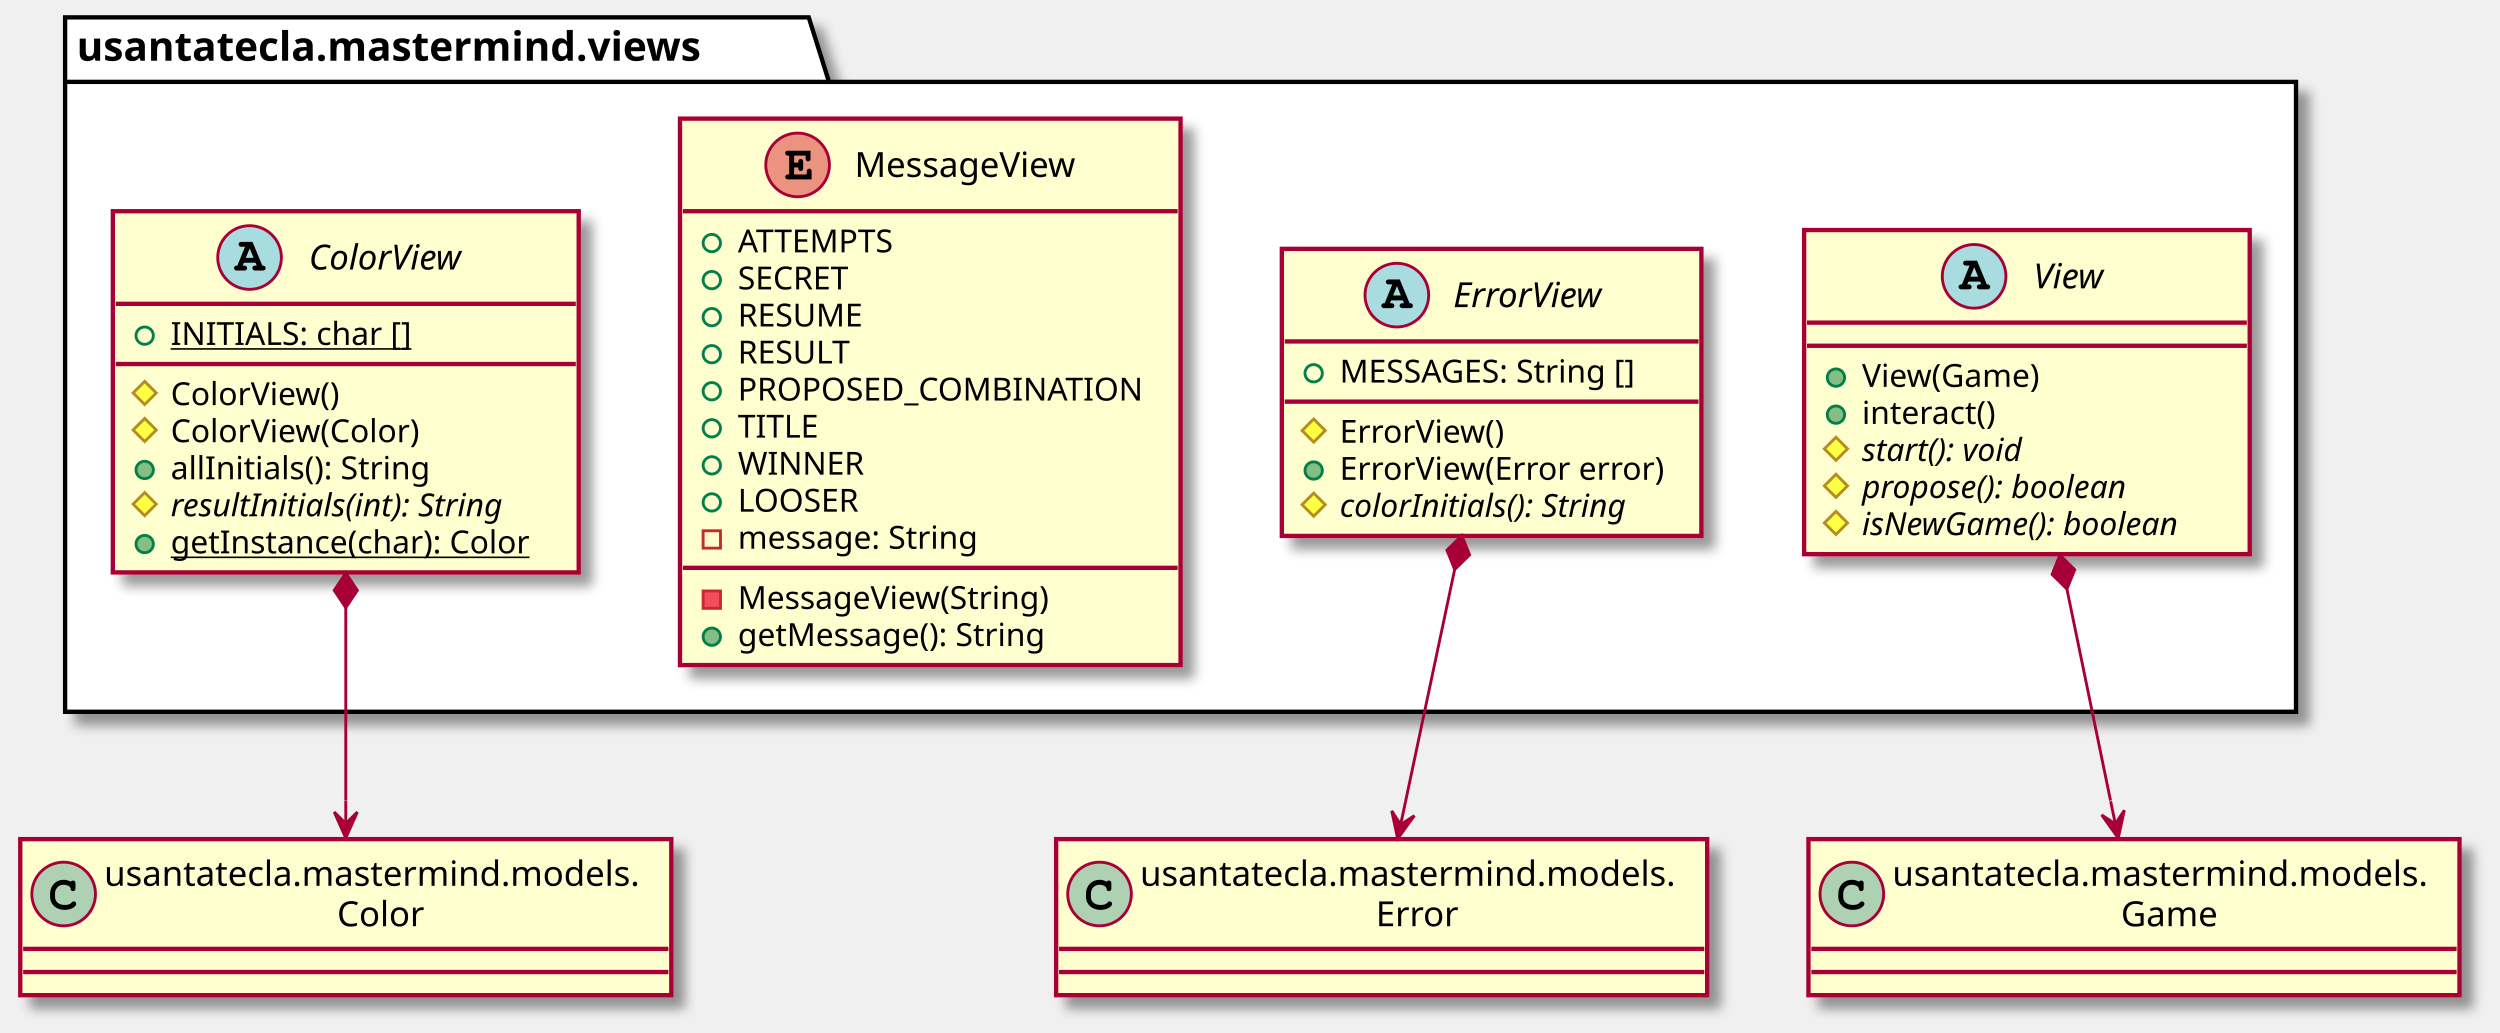
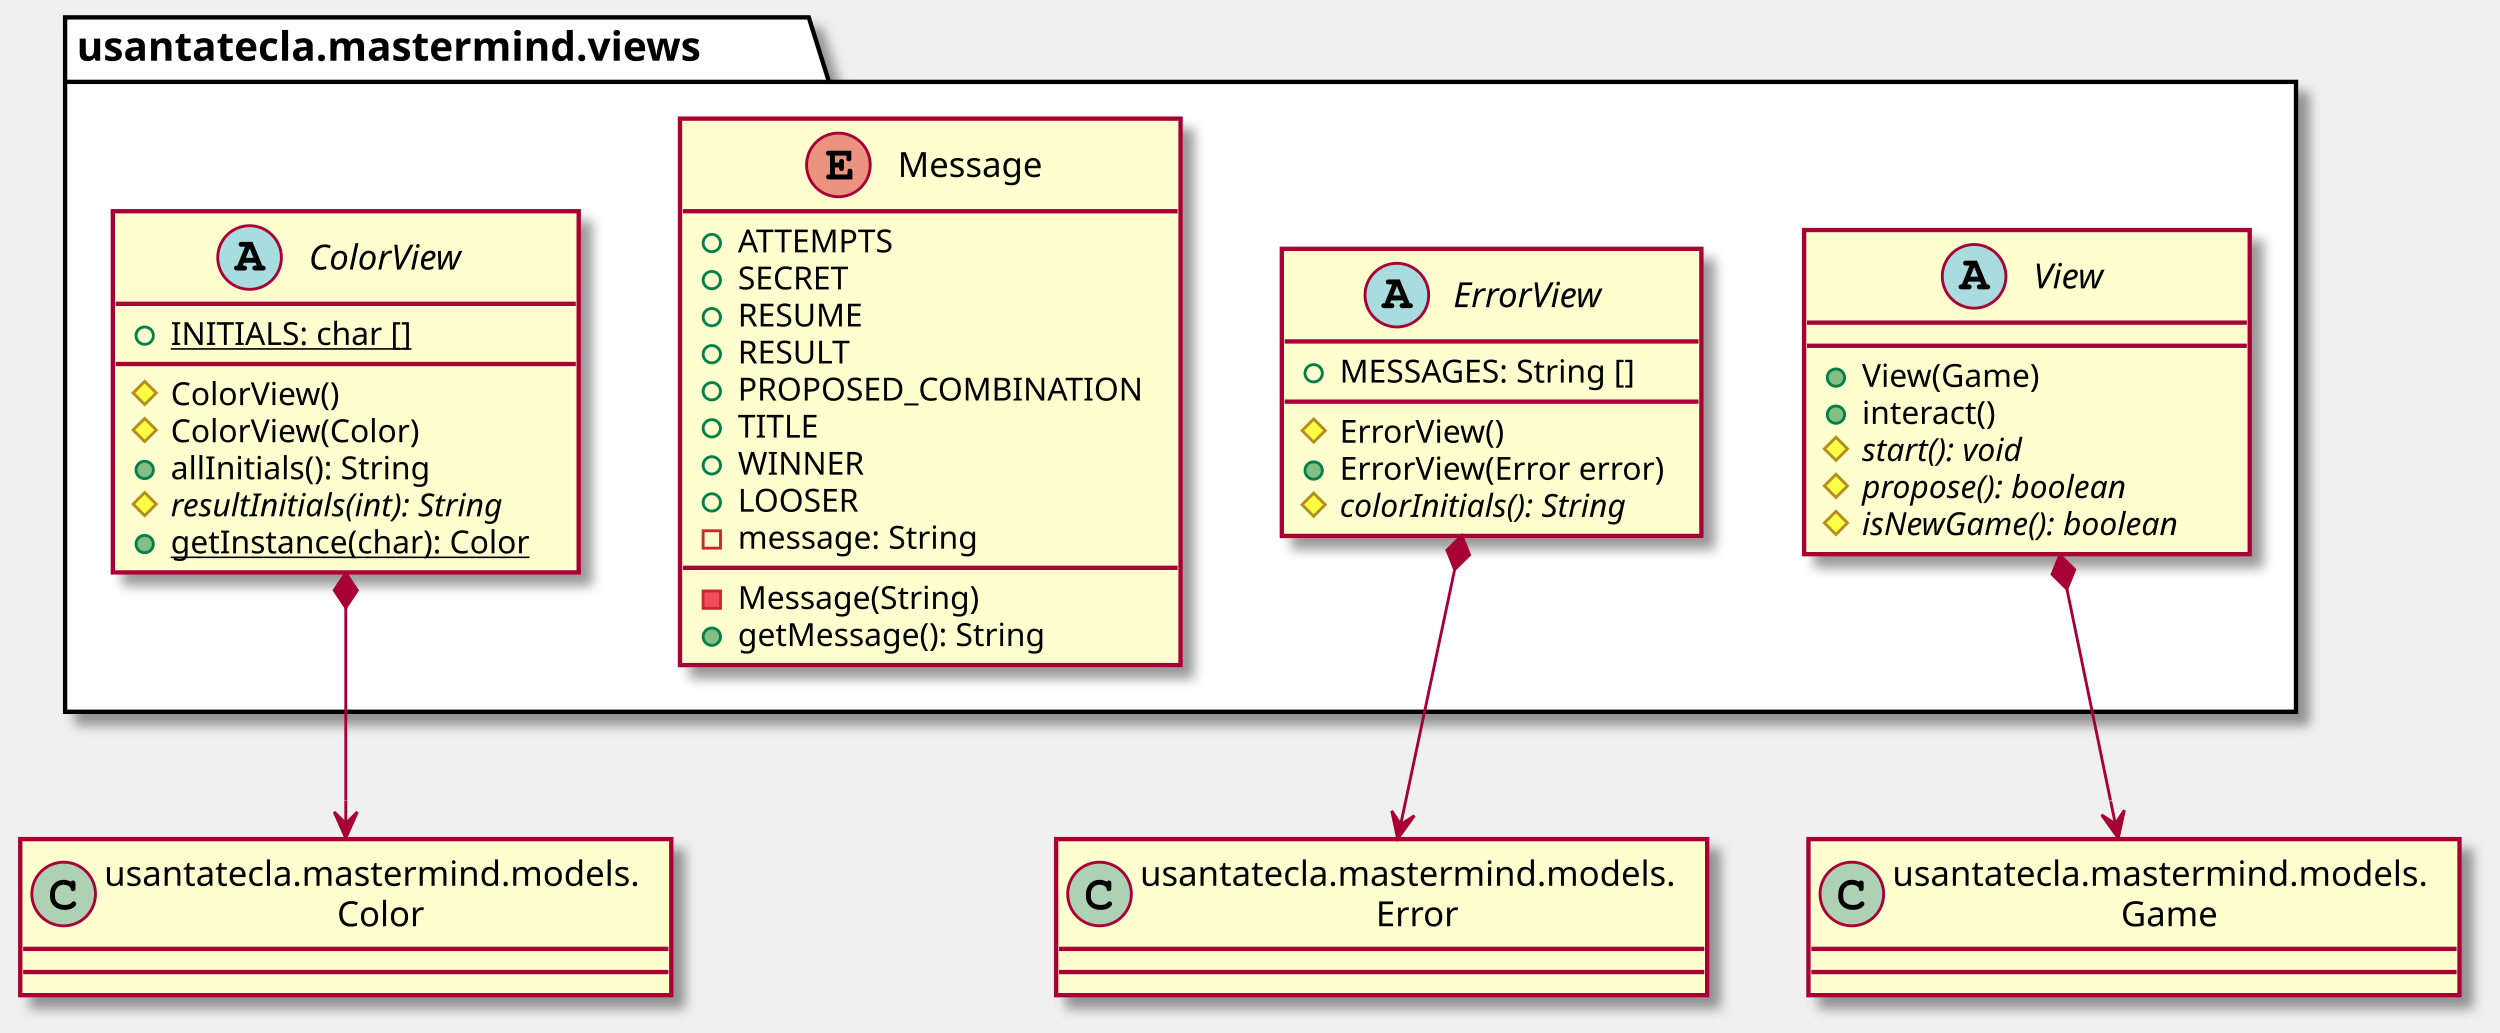
<svg xmlns="http://www.w3.org/2000/svg" contentScriptType="application/ecmascript" contentStyleType="text/css" height="357px" preserveAspectRatio="none" style="width:864px;height:357px;" version="1.1" viewBox="0 0 864 357" width="864px" zoomAndPan="magnify">
  <defs>
-     <filter height="300%" id="f1frjx3dmxdryn" width="300%" x="-1" y="-1">
+     <filter height="300%" id="f118z6qfxsrtrb" width="300%" x="-1" y="-1">
      <feGaussianBlur result="blurOut" stdDeviation="2.0" />
      <feColorMatrix in="blurOut" result="blurOut2" type="matrix" values="0 0 0 0 0 0 0 0 0 0 0 0 0 0 0 0 0 0 .4 0" />
      <feOffset dx="4.0" dy="4.0" in="blurOut2" result="blurOut3" />
      <feBlend in="SourceGraphic" in2="blurOut3" mode="normal" />
    </filter>
  </defs>
  <g>
-     <polygon fill="#FFFFFF" filter="url(#f1frjx3dmxdryn)" points="22.5,6,279.5,6,286.5,28.297,793.5,28.297,793.5,246,22.5,246,22.5,6" style="stroke: #000000; stroke-width: 1.5;" />
+     <polygon fill="#FFFFFF" filter="url(#f118z6qfxsrtrb)" points="22.5,6,279.5,6,286.5,28.297,793.5,28.297,793.5,246,22.5,246,22.5,6" style="stroke: #000000; stroke-width: 1.5;" />
    <line style="stroke: #000000; stroke-width: 1.5;" x1="22.5" x2="286.5" y1="28.297" y2="28.297" />
    <text fill="#000000" font-family="sans-serif" font-size="14" font-weight="bold" lengthAdjust="spacingAndGlyphs" textLength="251" x="26.5" y="20.995">usantatecla.mastermind.views</text>
-     <rect codeLine="5" fill="#FEFECE" filter="url(#f1frjx3dmxdryn)" height="124.828" id="usantatecla.mastermind.views.ColorView" style="stroke: #A80036; stroke-width: 1.5;" width="161" x="39" y="73" />
+     <rect codeLine="5" fill="#FEFECE" filter="url(#f118z6qfxsrtrb)" height="124.828" id="usantatecla.mastermind.views.ColorView" style="stroke: #A80036; stroke-width: 1.5;" width="161" x="39" y="73" />
    <ellipse cx="86.25" cy="89" fill="#A9DCDF" rx="11" ry="11" style="stroke: #A80036; stroke-width: 1.0;" />
-     <path d="M88.328,90.812 L88.719,91.797 L88.328,91.797 C87.875,91.797 87.766,91.812 87.609,91.922 C87.359,92.078 87.203,92.359 87.203,92.656 C87.203,92.922 87.344,93.172 87.562,93.328 C87.703,93.453 87.906,93.5 88.328,93.5 L90.688,93.5 C91.047,93.5 91.266,93.469 91.406,93.375 C91.656,93.234 91.812,92.938 91.812,92.656 C91.812,92.375 91.672,92.125 91.453,91.969 C91.281,91.828 91.125,91.797 90.656,91.797 L87.266,83.594 L83.594,83.594 C83.141,83.594 83.016,83.609 82.859,83.703 C82.609,83.875 82.453,84.156 82.453,84.438 C82.453,84.719 82.594,84.969 82.812,85.141 C82.984,85.25 83.156,85.281 83.594,85.281 L84.672,85.281 L82.031,91.797 C81.609,91.797 81.453,91.812 81.297,91.922 C81.047,92.078 80.891,92.359 80.891,92.656 C80.891,93.219 81.266,93.5 82.016,93.5 L84.281,93.5 C84.641,93.5 84.859,93.469 84.984,93.375 C85.25,93.234 85.391,92.938 85.391,92.656 C85.391,92.375 85.266,92.125 85.047,91.953 C84.875,91.828 84.734,91.797 84.281,91.797 L83.891,91.797 L84.281,90.812 L88.328,90.812 Z M87.625,89.109 L84.953,89.109 L86.297,85.844 L87.625,89.109 Z " />
+     <path d="M88.328,90.812 L88.719,91.797 L88.328,91.797 C87.875,91.797 87.766,91.812 87.609,91.922 C87.359,92.078 87.203,92.359 87.203,92.656 C87.203,92.922 87.344,93.172 87.562,93.328 C87.703,93.453 87.906,93.5 88.328,93.5 L90.688,93.5 C91.047,93.5 91.266,93.469 91.406,93.375 C91.656,93.234 91.812,92.938 91.812,92.656 C91.812,92.375 91.672,92.125 91.453,91.969 C91.281,91.828 91.125,91.797 90.656,91.797 L87.266,83.594 L83.594,83.594 C83.141,83.594 83.016,83.609 82.859,83.703 C82.609,83.875 82.453,84.156 82.453,84.438 C82.453,84.719 82.594,84.969 82.812,85.141 C82.984,85.25 83.156,85.281 83.594,85.281 L84.672,85.281 L82.031,91.797 C81.609,91.797 81.453,91.812 81.297,91.922 C81.047,92.078 80.891,92.359 80.891,92.656 C80.891,93.219 81.266,93.5 82.016,93.5 L84.281,93.5 C84.641,93.5 84.859,93.469 84.984,93.375 C85.25,93.234 85.391,92.938 85.391,92.656 C85.391,92.375 85.266,92.125 85.047,91.953 C84.875,91.828 84.734,91.797 84.281,91.797 L83.891,91.797 L84.281,90.812 L88.328,90.812 Z M87.625,89.109 L84.953,89.109 L86.297,85.844 L87.625,89.109 Z " fill="#000000" />
    <text fill="#000000" font-family="sans-serif" font-size="12" font-style="italic" lengthAdjust="spacingAndGlyphs" textLength="58" x="106.75" y="93.154">ColorView</text>
    <line style="stroke: #A80036; stroke-width: 1.5;" x1="40" x2="199" y1="105" y2="105" />
    <ellipse cx="50" cy="116" fill="none" rx="3" ry="3" style="stroke: #038048; stroke-width: 1.0;" />
    <text fill="#000000" font-family="sans-serif" font-size="11" lengthAdjust="spacingAndGlyphs" text-decoration="underline" textLength="89" x="59" y="119.21">INITIALS: char []</text>
    <line style="stroke: #A80036; stroke-width: 1.5;" x1="40" x2="199" y1="125.805" y2="125.805" />
    <polygon fill="#FFFF44" points="50,131.805,54,135.805,50,139.805,46,135.805" style="stroke: #B38D22; stroke-width: 1.0;" />
    <text fill="#000000" font-family="sans-serif" font-size="11" lengthAdjust="spacingAndGlyphs" textLength="65" x="59" y="140.015">ColorView()</text>
    <polygon fill="#FFFF44" points="50,144.609,54,148.609,50,152.609,46,148.609" style="stroke: #B38D22; stroke-width: 1.0;" />
    <text fill="#000000" font-family="sans-serif" font-size="11" lengthAdjust="spacingAndGlyphs" textLength="94" x="59" y="152.82">ColorView(Color)</text>
    <ellipse cx="50" cy="162.414" fill="#84BE84" rx="3" ry="3" style="stroke: #038048; stroke-width: 1.0;" />
    <text fill="#000000" font-family="sans-serif" font-size="11" lengthAdjust="spacingAndGlyphs" textLength="97" x="59" y="165.625">allInitials(): String</text>
    <polygon fill="#FFFF44" points="50,170.219,54,174.219,50,178.219,46,174.219" style="stroke: #B38D22; stroke-width: 1.0;" />
    <text fill="#000000" font-family="sans-serif" font-size="11" font-style="italic" lengthAdjust="spacingAndGlyphs" textLength="131" x="59" y="178.429">resultInitials(int): String</text>
    <ellipse cx="50" cy="188.023" fill="#84BE84" rx="3" ry="3" style="stroke: #038048; stroke-width: 1.0;" />
    <text fill="#000000" font-family="sans-serif" font-size="11" lengthAdjust="spacingAndGlyphs" text-decoration="underline" textLength="135" x="59" y="191.234">getInstance(char): Color</text>
-     <rect codeLine="15" fill="#FEFECE" filter="url(#f1frjx3dmxdryn)" height="99.219" id="usantatecla.mastermind.views.ErrorView" style="stroke: #A80036; stroke-width: 1.5;" width="145" x="443" y="86" />
+     <rect codeLine="15" fill="#FEFECE" filter="url(#f118z6qfxsrtrb)" height="99.219" id="usantatecla.mastermind.views.ErrorView" style="stroke: #A80036; stroke-width: 1.5;" width="145" x="443" y="86" />
    <ellipse cx="482.75" cy="102" fill="#A9DCDF" rx="11" ry="11" style="stroke: #A80036; stroke-width: 1.0;" />
-     <path d="M484.828,103.812 L485.219,104.797 L484.828,104.797 C484.375,104.797 484.266,104.812 484.109,104.922 C483.859,105.078 483.703,105.359 483.703,105.656 C483.703,105.922 483.844,106.172 484.062,106.328 C484.203,106.453 484.406,106.5 484.828,106.5 L487.188,106.5 C487.547,106.5 487.766,106.469 487.906,106.375 C488.156,106.234 488.312,105.938 488.312,105.656 C488.312,105.375 488.172,105.125 487.953,104.969 C487.781,104.828 487.625,104.797 487.156,104.797 L483.766,96.594 L480.094,96.594 C479.641,96.594 479.516,96.609 479.359,96.703 C479.109,96.875 478.953,97.156 478.953,97.438 C478.953,97.719 479.094,97.969 479.312,98.141 C479.484,98.25 479.656,98.281 480.094,98.281 L481.172,98.281 L478.531,104.797 C478.109,104.797 477.953,104.812 477.797,104.922 C477.547,105.078 477.391,105.359 477.391,105.656 C477.391,106.219 477.766,106.5 478.516,106.5 L480.781,106.5 C481.141,106.5 481.359,106.469 481.484,106.375 C481.75,106.234 481.891,105.938 481.891,105.656 C481.891,105.375 481.766,105.125 481.547,104.953 C481.375,104.828 481.234,104.797 480.781,104.797 L480.391,104.797 L480.781,103.812 L484.828,103.812 Z M484.125,102.109 L481.453,102.109 L482.797,98.844 L484.125,102.109 Z " />
+     <path d="M484.828,103.812 L485.219,104.797 L484.828,104.797 C484.375,104.797 484.266,104.812 484.109,104.922 C483.859,105.078 483.703,105.359 483.703,105.656 C483.703,105.922 483.844,106.172 484.062,106.328 C484.203,106.453 484.406,106.5 484.828,106.5 L487.188,106.5 C487.547,106.5 487.766,106.469 487.906,106.375 C488.156,106.234 488.312,105.938 488.312,105.656 C488.312,105.375 488.172,105.125 487.953,104.969 C487.781,104.828 487.625,104.797 487.156,104.797 L483.766,96.594 L480.094,96.594 C479.641,96.594 479.516,96.609 479.359,96.703 C479.109,96.875 478.953,97.156 478.953,97.438 C478.953,97.719 479.094,97.969 479.312,98.141 C479.484,98.25 479.656,98.281 480.094,98.281 L481.172,98.281 L478.531,104.797 C478.109,104.797 477.953,104.812 477.797,104.922 C477.547,105.078 477.391,105.359 477.391,105.656 C477.391,106.219 477.766,106.5 478.516,106.5 L480.781,106.5 C481.141,106.5 481.359,106.469 481.484,106.375 C481.75,106.234 481.891,105.938 481.891,105.656 C481.891,105.375 481.766,105.125 481.547,104.953 C481.375,104.828 481.234,104.797 480.781,104.797 L480.391,104.797 L480.781,103.812 L484.828,103.812 Z M484.125,102.109 L481.453,102.109 L482.797,98.844 L484.125,102.109 Z " fill="#000000" />
    <text fill="#000000" font-family="sans-serif" font-size="12" font-style="italic" lengthAdjust="spacingAndGlyphs" textLength="58" x="502.25" y="106.154">ErrorView</text>
    <line style="stroke: #A80036; stroke-width: 1.5;" x1="444" x2="587" y1="118" y2="118" />
    <ellipse cx="454" cy="129" fill="none" rx="3" ry="3" style="stroke: #038048; stroke-width: 1.0;" />
    <text fill="#000000" font-family="sans-serif" font-size="11" lengthAdjust="spacingAndGlyphs" textLength="116" x="463" y="132.21">MESSAGES: String []</text>
    <line style="stroke: #A80036; stroke-width: 1.5;" x1="444" x2="587" y1="138.805" y2="138.805" />
    <polygon fill="#FFFF44" points="454,144.805,458,148.805,454,152.805,450,148.805" style="stroke: #B38D22; stroke-width: 1.0;" />
    <text fill="#000000" font-family="sans-serif" font-size="11" lengthAdjust="spacingAndGlyphs" textLength="62" x="463" y="153.015">ErrorView()</text>
    <ellipse cx="454" cy="162.609" fill="#84BE84" rx="3" ry="3" style="stroke: #038048; stroke-width: 1.0;" />
    <text fill="#000000" font-family="sans-serif" font-size="11" lengthAdjust="spacingAndGlyphs" textLength="119" x="463" y="165.82">ErrorView(Error error)</text>
    <polygon fill="#FFFF44" points="454,170.414,458,174.414,454,178.414,450,174.414" style="stroke: #B38D22; stroke-width: 1.0;" />
    <text fill="#000000" font-family="sans-serif" font-size="11" font-style="italic" lengthAdjust="spacingAndGlyphs" textLength="113" x="463" y="178.625">colorInitials(): String</text>
-     <rect codeLine="23" fill="#FEFECE" filter="url(#f1frjx3dmxdryn)" height="188.852" id="usantatecla.mastermind.views.Message" style="stroke: #A80036; stroke-width: 1.5;" width="173" x="235" y="41" />
-     <ellipse cx="275.65" cy="57" fill="#EB937F" rx="11" ry="11" style="stroke: #A80036; stroke-width: 1.0;" />
-     <path d="M274.447,57.875 L275.9,57.875 L275.9,57.984 C275.9,58.391 275.931,58.547 276.009,58.703 C276.166,58.953 276.447,59.109 276.744,59.109 C276.994,59.109 277.259,58.969 277.416,58.75 C277.541,58.594 277.572,58.438 277.572,57.984 L277.572,56.062 C277.572,55.906 277.572,55.859 277.556,55.703 C277.494,55.234 277.181,54.922 276.728,54.922 C276.478,54.922 276.212,55.062 276.041,55.281 C275.931,55.453 275.9,55.609 275.9,56.062 L275.9,56.188 L274.447,56.188 L274.447,53.781 L278.431,53.781 L278.431,54.641 C278.431,55.047 278.462,55.219 278.541,55.375 C278.712,55.625 278.994,55.781 279.275,55.781 C279.541,55.781 279.806,55.641 279.978,55.422 C280.087,55.25 280.119,55.109 280.119,54.641 L280.119,52.094 L272.494,52.094 C272.056,52.094 271.931,52.109 271.775,52.203 C271.525,52.359 271.369,52.656 271.369,52.938 C271.369,53.219 271.509,53.469 271.728,53.641 C271.884,53.75 272.072,53.781 272.494,53.781 L272.744,53.781 L272.744,60.297 L272.494,60.297 C272.087,60.297 271.931,60.312 271.775,60.422 C271.525,60.594 271.369,60.859 271.369,61.156 C271.369,61.422 271.509,61.672 271.728,61.828 C271.869,61.953 272.103,62 272.494,62 L280.494,62 L280.494,59.422 C280.494,58.984 280.462,58.844 280.384,58.688 C280.212,58.438 279.931,58.281 279.65,58.281 C279.384,58.281 279.119,58.391 278.947,58.641 C278.837,58.797 278.806,58.938 278.806,59.422 L278.806,60.297 L274.447,60.297 L274.447,57.875 Z " />
-     <text fill="#000000" font-family="sans-serif" font-size="12" lengthAdjust="spacingAndGlyphs" textLength="84" x="295.35" y="61.154">MessageView</text>
+     <rect codeLine="23" fill="#FEFECE" filter="url(#f118z6qfxsrtrb)" height="188.852" id="usantatecla.mastermind.views.Message" style="stroke: #A80036; stroke-width: 1.5;" width="173" x="235" y="41" />
+     <ellipse cx="289.75" cy="57" fill="#EB937F" rx="11" ry="11" style="stroke: #A80036; stroke-width: 1.0;" />
+     <path d="M288.547,57.875 L290,57.875 L290,57.984 C290,58.391 290.031,58.547 290.109,58.703 C290.266,58.953 290.547,59.109 290.844,59.109 C291.094,59.109 291.359,58.969 291.516,58.75 C291.641,58.594 291.672,58.438 291.672,57.984 L291.672,56.062 C291.672,55.906 291.672,55.859 291.656,55.703 C291.594,55.234 291.281,54.922 290.828,54.922 C290.578,54.922 290.312,55.062 290.141,55.281 C290.031,55.453 290,55.609 290,56.062 L290,56.188 L288.547,56.188 L288.547,53.781 L292.531,53.781 L292.531,54.641 C292.531,55.047 292.562,55.219 292.641,55.375 C292.812,55.625 293.094,55.781 293.375,55.781 C293.641,55.781 293.906,55.641 294.078,55.422 C294.188,55.25 294.219,55.109 294.219,54.641 L294.219,52.094 L286.594,52.094 C286.156,52.094 286.031,52.109 285.875,52.203 C285.625,52.359 285.469,52.656 285.469,52.938 C285.469,53.219 285.609,53.469 285.828,53.641 C285.984,53.75 286.172,53.781 286.594,53.781 L286.844,53.781 L286.844,60.297 L286.594,60.297 C286.188,60.297 286.031,60.312 285.875,60.422 C285.625,60.594 285.469,60.859 285.469,61.156 C285.469,61.422 285.609,61.672 285.828,61.828 C285.969,61.953 286.203,62 286.594,62 L294.594,62 L294.594,59.422 C294.594,58.984 294.562,58.844 294.484,58.688 C294.312,58.438 294.031,58.281 293.75,58.281 C293.484,58.281 293.219,58.391 293.047,58.641 C292.938,58.797 292.906,58.938 292.906,59.422 L292.906,60.297 L288.547,60.297 L288.547,57.875 Z " fill="#000000" />
+     <text fill="#000000" font-family="sans-serif" font-size="12" lengthAdjust="spacingAndGlyphs" textLength="55" x="310.25" y="61.154">Message</text>
    <line style="stroke: #A80036; stroke-width: 1.5;" x1="236" x2="407" y1="73" y2="73" />
    <ellipse cx="246" cy="84" fill="none" rx="3" ry="3" style="stroke: #038048; stroke-width: 1.0;" />
    <text fill="#000000" font-family="sans-serif" font-size="11" lengthAdjust="spacingAndGlyphs" textLength="59" x="255" y="87.21">ATTEMPTS</text>
    <ellipse cx="246" cy="96.805" fill="none" rx="3" ry="3" style="stroke: #038048; stroke-width: 1.0;" />
    <text fill="#000000" font-family="sans-serif" font-size="11" lengthAdjust="spacingAndGlyphs" textLength="44" x="255" y="100.015">SECRET</text>
    <ellipse cx="246" cy="109.609" fill="none" rx="3" ry="3" style="stroke: #038048; stroke-width: 1.0;" />
    <text fill="#000000" font-family="sans-serif" font-size="11" lengthAdjust="spacingAndGlyphs" textLength="46" x="255" y="112.82">RESUME</text>
    <ellipse cx="246" cy="122.414" fill="none" rx="3" ry="3" style="stroke: #038048; stroke-width: 1.0;" />
    <text fill="#000000" font-family="sans-serif" font-size="11" lengthAdjust="spacingAndGlyphs" textLength="43" x="255" y="125.624">RESULT</text>
    <ellipse cx="246" cy="135.219" fill="none" rx="3" ry="3" style="stroke: #038048; stroke-width: 1.0;" />
    <text fill="#000000" font-family="sans-serif" font-size="11" lengthAdjust="spacingAndGlyphs" textLength="147" x="255" y="138.429">PROPOSED_COMBINATION</text>
    <ellipse cx="246" cy="148.023" fill="none" rx="3" ry="3" style="stroke: #038048; stroke-width: 1.0;" />
    <text fill="#000000" font-family="sans-serif" font-size="11" lengthAdjust="spacingAndGlyphs" textLength="30" x="255" y="151.234">TITLE</text>
    <ellipse cx="246" cy="160.828" fill="none" rx="3" ry="3" style="stroke: #038048; stroke-width: 1.0;" />
    <text fill="#000000" font-family="sans-serif" font-size="11" lengthAdjust="spacingAndGlyphs" textLength="44" x="255" y="164.039">WINNER</text>
    <ellipse cx="246" cy="173.633" fill="none" rx="3" ry="3" style="stroke: #038048; stroke-width: 1.0;" />
    <text fill="#000000" font-family="sans-serif" font-size="11" lengthAdjust="spacingAndGlyphs" textLength="46" x="255" y="176.843">LOOSER</text>
    <rect fill="none" height="6" style="stroke: #C82930; stroke-width: 1.0;" width="6" x="243" y="183.438" />
    <text fill="#000000" font-family="sans-serif" font-size="11" lengthAdjust="spacingAndGlyphs" textLength="93" x="255" y="189.648">message: String</text>
    <line style="stroke: #A80036; stroke-width: 1.5;" x1="236" x2="407" y1="196.242" y2="196.242" />
    <rect fill="#F24D5C" height="6" style="stroke: #C82930; stroke-width: 1.0;" width="6" x="243" y="204.242" />
-     <text fill="#000000" font-family="sans-serif" font-size="11" lengthAdjust="spacingAndGlyphs" textLength="120" x="255" y="210.453">MessageView(String)</text>
+     <text fill="#000000" font-family="sans-serif" font-size="11" lengthAdjust="spacingAndGlyphs" textLength="92" x="255" y="210.453">Message(String)</text>
    <ellipse cx="246" cy="220.047" fill="#84BE84" rx="3" ry="3" style="stroke: #038048; stroke-width: 1.0;" />
    <text fill="#000000" font-family="sans-serif" font-size="11" lengthAdjust="spacingAndGlyphs" textLength="118" x="255" y="223.257">getMessage(): String</text>
-     <rect codeLine="37" fill="#FEFECE" filter="url(#f1frjx3dmxdryn)" height="112.023" id="usantatecla.mastermind.views.View" style="stroke: #A80036; stroke-width: 1.5;" width="154" x="623.5" y="79.5" />
+     <rect codeLine="37" fill="#FEFECE" filter="url(#f118z6qfxsrtrb)" height="112.023" id="usantatecla.mastermind.views.View" style="stroke: #A80036; stroke-width: 1.5;" width="154" x="623.5" y="79.5" />
    <ellipse cx="682.25" cy="95.5" fill="#A9DCDF" rx="11" ry="11" style="stroke: #A80036; stroke-width: 1.0;" />
-     <path d="M684.328,97.312 L684.719,98.297 L684.328,98.297 C683.875,98.297 683.766,98.312 683.609,98.422 C683.359,98.578 683.203,98.859 683.203,99.156 C683.203,99.422 683.344,99.672 683.562,99.828 C683.703,99.953 683.906,100 684.328,100 L686.688,100 C687.047,100 687.266,99.969 687.406,99.875 C687.656,99.734 687.812,99.438 687.812,99.156 C687.812,98.875 687.672,98.625 687.453,98.469 C687.281,98.328 687.125,98.297 686.656,98.297 L683.266,90.094 L679.594,90.094 C679.141,90.094 679.016,90.109 678.859,90.203 C678.609,90.375 678.453,90.656 678.453,90.938 C678.453,91.219 678.594,91.469 678.812,91.641 C678.984,91.75 679.156,91.781 679.594,91.781 L680.672,91.781 L678.031,98.297 C677.609,98.297 677.453,98.312 677.297,98.422 C677.047,98.578 676.891,98.859 676.891,99.156 C676.891,99.719 677.266,100 678.016,100 L680.281,100 C680.641,100 680.859,99.969 680.984,99.875 C681.25,99.734 681.391,99.438 681.391,99.156 C681.391,98.875 681.266,98.625 681.047,98.453 C680.875,98.328 680.734,98.297 680.281,98.297 L679.891,98.297 L680.281,97.312 L684.328,97.312 Z M683.625,95.609 L680.953,95.609 L682.297,92.344 L683.625,95.609 Z " />
+     <path d="M684.328,97.312 L684.719,98.297 L684.328,98.297 C683.875,98.297 683.766,98.312 683.609,98.422 C683.359,98.578 683.203,98.859 683.203,99.156 C683.203,99.422 683.344,99.672 683.562,99.828 C683.703,99.953 683.906,100 684.328,100 L686.688,100 C687.047,100 687.266,99.969 687.406,99.875 C687.656,99.734 687.812,99.438 687.812,99.156 C687.812,98.875 687.672,98.625 687.453,98.469 C687.281,98.328 687.125,98.297 686.656,98.297 L683.266,90.094 L679.594,90.094 C679.141,90.094 679.016,90.109 678.859,90.203 C678.609,90.375 678.453,90.656 678.453,90.938 C678.453,91.219 678.594,91.469 678.812,91.641 C678.984,91.75 679.156,91.781 679.594,91.781 L680.672,91.781 L678.031,98.297 C677.609,98.297 677.453,98.312 677.297,98.422 C677.047,98.578 676.891,98.859 676.891,99.156 C676.891,99.719 677.266,100 678.016,100 L680.281,100 C680.641,100 680.859,99.969 680.984,99.875 C681.25,99.734 681.391,99.438 681.391,99.156 C681.391,98.875 681.266,98.625 681.047,98.453 C680.875,98.328 680.734,98.297 680.281,98.297 L679.891,98.297 L680.281,97.312 L684.328,97.312 Z M683.625,95.609 L680.953,95.609 L682.297,92.344 L683.625,95.609 Z " fill="#000000" />
    <text fill="#000000" font-family="sans-serif" font-size="12" font-style="italic" lengthAdjust="spacingAndGlyphs" textLength="28" x="702.75" y="99.654">View</text>
    <line style="stroke: #A80036; stroke-width: 1.5;" x1="624.5" x2="776.5" y1="111.5" y2="111.5" />
    <line style="stroke: #A80036; stroke-width: 1.5;" x1="624.5" x2="776.5" y1="119.5" y2="119.5" />
    <ellipse cx="634.5" cy="130.5" fill="#84BE84" rx="3" ry="3" style="stroke: #038048; stroke-width: 1.0;" />
    <text fill="#000000" font-family="sans-serif" font-size="11" lengthAdjust="spacingAndGlyphs" textLength="71" x="643.5" y="133.71">View(Game)</text>
    <ellipse cx="634.5" cy="143.305" fill="#84BE84" rx="3" ry="3" style="stroke: #038048; stroke-width: 1.0;" />
    <text fill="#000000" font-family="sans-serif" font-size="11" lengthAdjust="spacingAndGlyphs" textLength="51" x="643.5" y="146.515">interact()</text>
    <polygon fill="#FFFF44" points="634.5,151.109,638.5,155.109,634.5,159.109,630.5,155.109" style="stroke: #B38D22; stroke-width: 1.0;" />
    <text fill="#000000" font-family="sans-serif" font-size="11" font-style="italic" lengthAdjust="spacingAndGlyphs" textLength="66" x="643.5" y="159.32">start(): void</text>
    <polygon fill="#FFFF44" points="634.5,163.914,638.5,167.914,634.5,171.914,630.5,167.914" style="stroke: #B38D22; stroke-width: 1.0;" />
    <text fill="#000000" font-family="sans-serif" font-size="11" font-style="italic" lengthAdjust="spacingAndGlyphs" textLength="107" x="643.5" y="172.125">propose(): boolean</text>
    <polygon fill="#FFFF44" points="634.5,176.719,638.5,180.719,634.5,184.719,630.5,180.719" style="stroke: #B38D22; stroke-width: 1.0;" />
    <text fill="#000000" font-family="sans-serif" font-size="11" font-style="italic" lengthAdjust="spacingAndGlyphs" textLength="128" x="643.5" y="184.929">isNewGame(): boolean</text>
-     <rect codeLine="1" fill="#FEFECE" filter="url(#f1frjx3dmxdryn)" height="53.938" id="Error" style="stroke: #A80036; stroke-width: 1.5;" width="225" x="365" y="290" />
+     <rect codeLine="1" fill="#FEFECE" filter="url(#f118z6qfxsrtrb)" height="53.938" id="Error" style="stroke: #A80036; stroke-width: 1.5;" width="225" x="365" y="290" />
    <ellipse cx="380" cy="308.969" fill="#ADD1B2" rx="11" ry="11" style="stroke: #A80036; stroke-width: 1.0;" />
-     <path d="M382.344,304.641 C381.406,304.203 380.812,304.062 379.938,304.062 C377.312,304.062 375.312,306.141 375.312,308.859 L375.312,309.984 C375.312,312.562 377.422,314.453 380.312,314.453 C381.531,314.453 382.688,314.156 383.438,313.609 C384.016,313.203 384.344,312.75 384.344,312.359 C384.344,311.906 383.953,311.516 383.484,311.516 C383.266,311.516 383.062,311.594 382.875,311.781 C382.422,312.266 382.422,312.266 382.234,312.359 C381.812,312.625 381.125,312.75 380.359,312.75 C378.312,312.75 377.016,311.656 377.016,309.953 L377.016,308.859 C377.016,307.078 378.266,305.766 380,305.766 C380.578,305.766 381.188,305.922 381.656,306.172 C382.141,306.453 382.312,306.672 382.406,307.078 C382.469,307.484 382.5,307.609 382.641,307.734 C382.781,307.875 383.016,307.984 383.234,307.984 C383.5,307.984 383.766,307.844 383.938,307.625 C384.047,307.469 384.078,307.281 384.078,306.859 L384.078,305.438 C384.078,305 384.062,304.875 383.969,304.719 C383.812,304.453 383.531,304.312 383.234,304.312 C382.938,304.312 382.734,304.406 382.516,304.719 L382.344,304.641 Z " />
+     <path d="M382.344,304.641 C381.406,304.203 380.812,304.062 379.938,304.062 C377.312,304.062 375.312,306.141 375.312,308.859 L375.312,309.984 C375.312,312.562 377.422,314.453 380.312,314.453 C381.531,314.453 382.688,314.156 383.438,313.609 C384.016,313.203 384.344,312.75 384.344,312.359 C384.344,311.906 383.953,311.516 383.484,311.516 C383.266,311.516 383.062,311.594 382.875,311.781 C382.422,312.266 382.422,312.266 382.234,312.359 C381.812,312.625 381.125,312.75 380.359,312.75 C378.312,312.75 377.016,311.656 377.016,309.953 L377.016,308.859 C377.016,307.078 378.266,305.766 380,305.766 C380.578,305.766 381.188,305.922 381.656,306.172 C382.141,306.453 382.312,306.672 382.406,307.078 C382.469,307.484 382.5,307.609 382.641,307.734 C382.781,307.875 383.016,307.984 383.234,307.984 C383.5,307.984 383.766,307.844 383.938,307.625 C384.047,307.469 384.078,307.281 384.078,306.859 L384.078,305.438 C384.078,305 384.062,304.875 383.969,304.719 C383.812,304.453 383.531,304.312 383.234,304.312 C382.938,304.312 382.734,304.406 382.516,304.719 L382.344,304.641 Z " fill="#000000" />
    <text fill="#000000" font-family="sans-serif" font-size="12" lengthAdjust="spacingAndGlyphs" textLength="193" x="394" y="306.139">usantatecla.mastermind.models.</text>
    <text fill="#000000" font-family="sans-serif" font-size="12" lengthAdjust="spacingAndGlyphs" textLength="30" x="475.5" y="320.107">Error</text>
    <line style="stroke: #A80036; stroke-width: 1.5;" x1="366" x2="589" y1="327.938" y2="327.938" />
    <line style="stroke: #A80036; stroke-width: 1.5;" x1="366" x2="589" y1="335.938" y2="335.938" />
-     <rect codeLine="2" fill="#FEFECE" filter="url(#f1frjx3dmxdryn)" height="53.938" id="Color" style="stroke: #A80036; stroke-width: 1.5;" width="225" x="7" y="290" />
+     <rect codeLine="2" fill="#FEFECE" filter="url(#f118z6qfxsrtrb)" height="53.938" id="Color" style="stroke: #A80036; stroke-width: 1.5;" width="225" x="7" y="290" />
    <ellipse cx="22" cy="308.969" fill="#ADD1B2" rx="11" ry="11" style="stroke: #A80036; stroke-width: 1.0;" />
-     <path d="M24.344,304.641 C23.406,304.203 22.812,304.062 21.938,304.062 C19.312,304.062 17.312,306.141 17.312,308.859 L17.312,309.984 C17.312,312.562 19.422,314.453 22.312,314.453 C23.531,314.453 24.688,314.156 25.438,313.609 C26.016,313.203 26.344,312.75 26.344,312.359 C26.344,311.906 25.953,311.516 25.484,311.516 C25.266,311.516 25.062,311.594 24.875,311.781 C24.422,312.266 24.422,312.266 24.234,312.359 C23.812,312.625 23.125,312.75 22.359,312.75 C20.312,312.75 19.016,311.656 19.016,309.953 L19.016,308.859 C19.016,307.078 20.266,305.766 22,305.766 C22.578,305.766 23.188,305.922 23.656,306.172 C24.141,306.453 24.312,306.672 24.406,307.078 C24.469,307.484 24.5,307.609 24.641,307.734 C24.781,307.875 25.016,307.984 25.234,307.984 C25.5,307.984 25.766,307.844 25.938,307.625 C26.047,307.469 26.078,307.281 26.078,306.859 L26.078,305.438 C26.078,305 26.062,304.875 25.969,304.719 C25.812,304.453 25.531,304.312 25.234,304.312 C24.938,304.312 24.734,304.406 24.516,304.719 L24.344,304.641 Z " />
+     <path d="M24.344,304.641 C23.406,304.203 22.812,304.062 21.938,304.062 C19.312,304.062 17.312,306.141 17.312,308.859 L17.312,309.984 C17.312,312.562 19.422,314.453 22.312,314.453 C23.531,314.453 24.688,314.156 25.438,313.609 C26.016,313.203 26.344,312.75 26.344,312.359 C26.344,311.906 25.953,311.516 25.484,311.516 C25.266,311.516 25.062,311.594 24.875,311.781 C24.422,312.266 24.422,312.266 24.234,312.359 C23.812,312.625 23.125,312.75 22.359,312.75 C20.312,312.75 19.016,311.656 19.016,309.953 L19.016,308.859 C19.016,307.078 20.266,305.766 22,305.766 C22.578,305.766 23.188,305.922 23.656,306.172 C24.141,306.453 24.312,306.672 24.406,307.078 C24.469,307.484 24.5,307.609 24.641,307.734 C24.781,307.875 25.016,307.984 25.234,307.984 C25.5,307.984 25.766,307.844 25.938,307.625 C26.047,307.469 26.078,307.281 26.078,306.859 L26.078,305.438 C26.078,305 26.062,304.875 25.969,304.719 C25.812,304.453 25.531,304.312 25.234,304.312 C24.938,304.312 24.734,304.406 24.516,304.719 L24.344,304.641 Z " fill="#000000" />
    <text fill="#000000" font-family="sans-serif" font-size="12" lengthAdjust="spacingAndGlyphs" textLength="193" x="36" y="306.139">usantatecla.mastermind.models.</text>
    <text fill="#000000" font-family="sans-serif" font-size="12" lengthAdjust="spacingAndGlyphs" textLength="32" x="116.5" y="320.107">Color</text>
    <line style="stroke: #A80036; stroke-width: 1.5;" x1="8" x2="231" y1="327.938" y2="327.938" />
    <line style="stroke: #A80036; stroke-width: 1.5;" x1="8" x2="231" y1="335.938" y2="335.938" />
-     <rect codeLine="3" fill="#FEFECE" filter="url(#f1frjx3dmxdryn)" height="53.938" id="Game" style="stroke: #A80036; stroke-width: 1.5;" width="225" x="625" y="290" />
+     <rect codeLine="3" fill="#FEFECE" filter="url(#f118z6qfxsrtrb)" height="53.938" id="Game" style="stroke: #A80036; stroke-width: 1.5;" width="225" x="625" y="290" />
    <ellipse cx="640" cy="308.969" fill="#ADD1B2" rx="11" ry="11" style="stroke: #A80036; stroke-width: 1.0;" />
-     <path d="M642.344,304.641 C641.406,304.203 640.812,304.062 639.938,304.062 C637.312,304.062 635.312,306.141 635.312,308.859 L635.312,309.984 C635.312,312.562 637.422,314.453 640.312,314.453 C641.531,314.453 642.688,314.156 643.438,313.609 C644.016,313.203 644.344,312.75 644.344,312.359 C644.344,311.906 643.953,311.516 643.484,311.516 C643.266,311.516 643.062,311.594 642.875,311.781 C642.422,312.266 642.422,312.266 642.234,312.359 C641.812,312.625 641.125,312.75 640.359,312.75 C638.312,312.75 637.016,311.656 637.016,309.953 L637.016,308.859 C637.016,307.078 638.266,305.766 640,305.766 C640.578,305.766 641.188,305.922 641.656,306.172 C642.141,306.453 642.312,306.672 642.406,307.078 C642.469,307.484 642.5,307.609 642.641,307.734 C642.781,307.875 643.016,307.984 643.234,307.984 C643.5,307.984 643.766,307.844 643.938,307.625 C644.047,307.469 644.078,307.281 644.078,306.859 L644.078,305.438 C644.078,305 644.062,304.875 643.969,304.719 C643.812,304.453 643.531,304.312 643.234,304.312 C642.938,304.312 642.734,304.406 642.516,304.719 L642.344,304.641 Z " />
+     <path d="M642.344,304.641 C641.406,304.203 640.812,304.062 639.938,304.062 C637.312,304.062 635.312,306.141 635.312,308.859 L635.312,309.984 C635.312,312.562 637.422,314.453 640.312,314.453 C641.531,314.453 642.688,314.156 643.438,313.609 C644.016,313.203 644.344,312.75 644.344,312.359 C644.344,311.906 643.953,311.516 643.484,311.516 C643.266,311.516 643.062,311.594 642.875,311.781 C642.422,312.266 642.422,312.266 642.234,312.359 C641.812,312.625 641.125,312.75 640.359,312.75 C638.312,312.75 637.016,311.656 637.016,309.953 L637.016,308.859 C637.016,307.078 638.266,305.766 640,305.766 C640.578,305.766 641.188,305.922 641.656,306.172 C642.141,306.453 642.312,306.672 642.406,307.078 C642.469,307.484 642.5,307.609 642.641,307.734 C642.781,307.875 643.016,307.984 643.234,307.984 C643.5,307.984 643.766,307.844 643.938,307.625 C644.047,307.469 644.078,307.281 644.078,306.859 L644.078,305.438 C644.078,305 644.062,304.875 643.969,304.719 C643.812,304.453 643.531,304.312 643.234,304.312 C642.938,304.312 642.734,304.406 642.516,304.719 L642.344,304.641 Z " fill="#000000" />
    <text fill="#000000" font-family="sans-serif" font-size="12" lengthAdjust="spacingAndGlyphs" textLength="193" x="654" y="306.139">usantatecla.mastermind.models.</text>
    <text fill="#000000" font-family="sans-serif" font-size="12" lengthAdjust="spacingAndGlyphs" textLength="35" x="733" y="320.107">Game</text>
    <line style="stroke: #A80036; stroke-width: 1.5;" x1="626" x2="849" y1="327.938" y2="327.938" />
    <line style="stroke: #A80036; stroke-width: 1.5;" x1="626" x2="849" y1="335.938" y2="335.938" />
    <path codeLine="13" d="M119.5,210.023 C119.5,210.023 119.5,257.296 119.5,276.515 " fill="none" id="usantatecla.mastermind.views.ColorView-Color" style="stroke: #A80036; stroke-width: 1.0;" />
    <polygon fill="#A80036" points="119.5,289.624,123.5,280.624,119.5,284.624,115.5,280.624,119.5,289.624" style="stroke: #A80036; stroke-width: 1.0;" />
    <line style="stroke: #A80036; stroke-width: 1.0;" x1="119.5" x2="119.5" y1="284.624" y2="276.624" />
    <polygon fill="#A80036" points="119.5,198.023,115.5,204.023,119.5,210.023,123.5,204.023,119.5,198.023" style="stroke: #A80036; stroke-width: 1.0;" />
    <path codeLine="21" d="M502.731,196.815 C502.731,196.815 490.607,254.087 485.726,277.143 " fill="none" id="usantatecla.mastermind.views.ErrorView-Error" style="stroke: #A80036; stroke-width: 1.0;" />
    <polygon fill="#A80036" points="483.032,289.867,488.809,281.891,484.068,284.975,480.983,280.234,483.032,289.867" style="stroke: #A80036; stroke-width: 1.0;" />
    <line style="stroke: #A80036; stroke-width: 1.0;" x1="484.068" x2="485.725" y1="284.975" y2="277.149" />
    <polygon fill="#A80036" points="505.217,185.075,500.061,190.116,502.731,196.815,507.887,191.773,505.217,185.075" style="stroke: #A80036; stroke-width: 1.0;" />
    <path codeLine="44" d="M714.327,203.574 C714.327,203.574 725.05,255.601 729.394,276.674 " fill="none" id="usantatecla.mastermind.views.View-Game" style="stroke: #A80036; stroke-width: 1.0;" />
    <polygon fill="#A80036" points="732.068,289.65,734.168,280.027,731.058,284.753,726.333,281.643,732.068,289.65" style="stroke: #A80036; stroke-width: 1.0;" />
    <line style="stroke: #A80036; stroke-width: 1.0;" x1="731.058" x2="729.444" y1="284.753" y2="276.917" />
    <polygon fill="#A80036" points="711.903,191.821,709.197,198.505,714.327,203.574,717.032,196.889,711.903,191.821" style="stroke: #A80036; stroke-width: 1.0;" />
  </g>
</svg>
